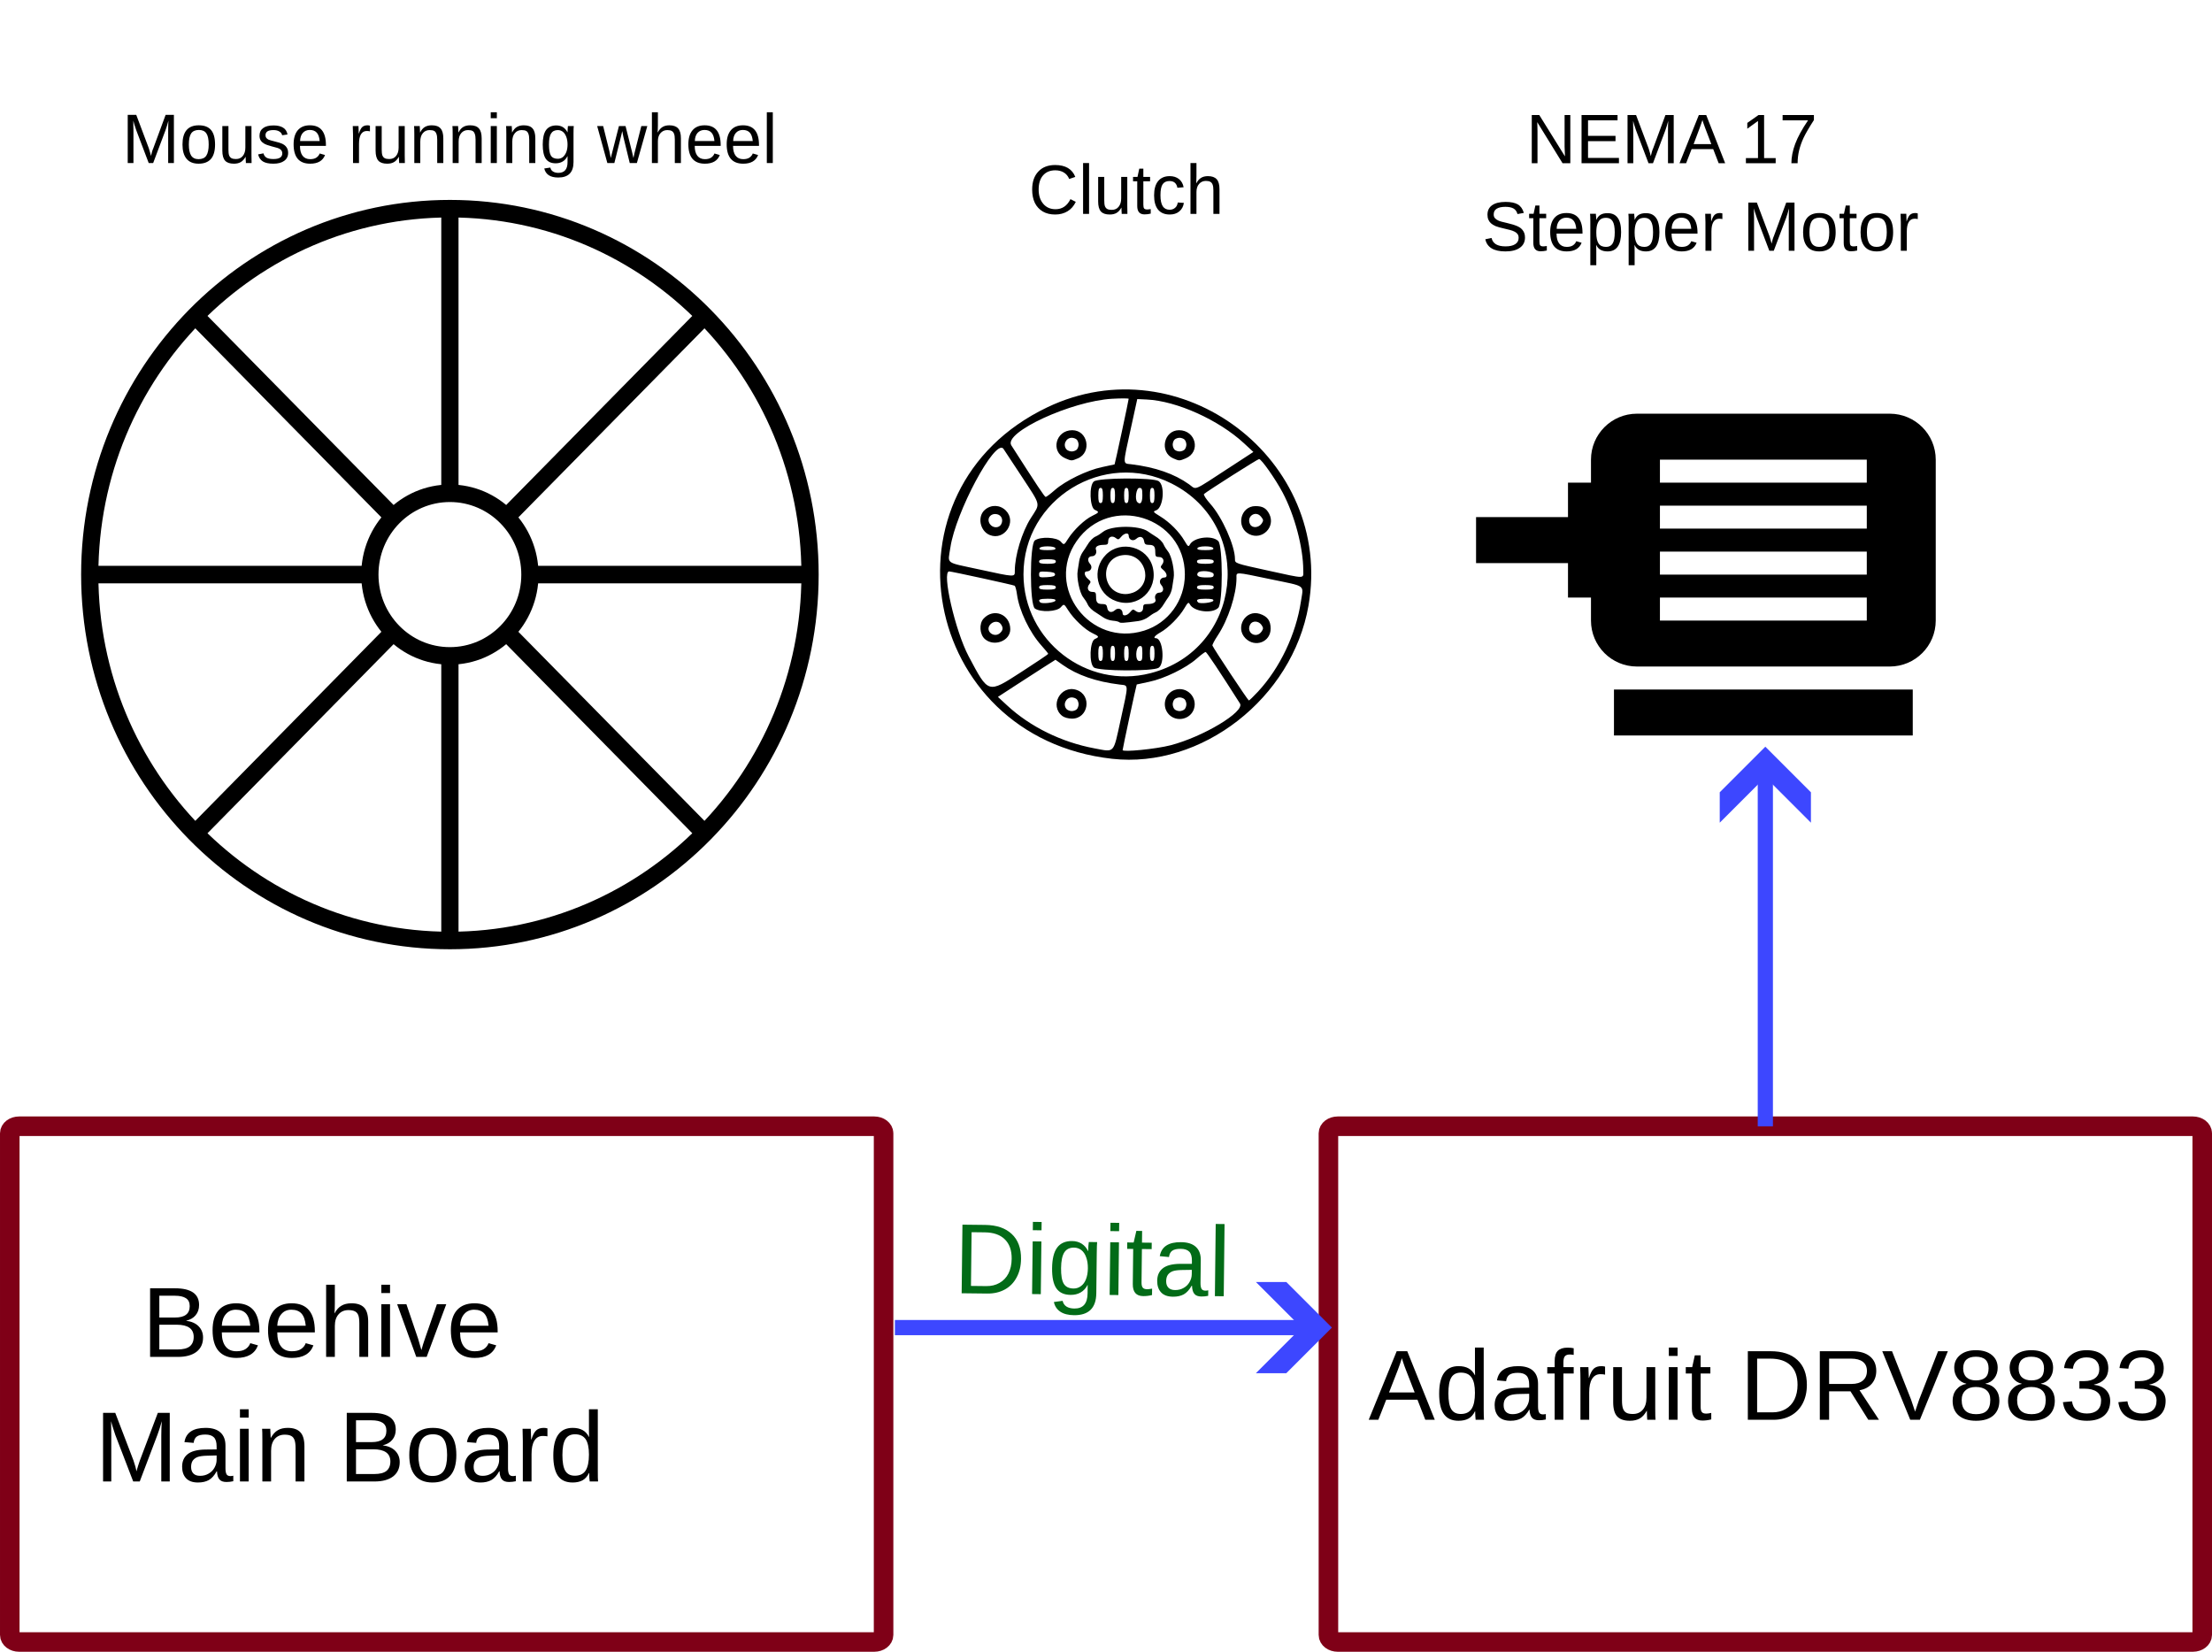
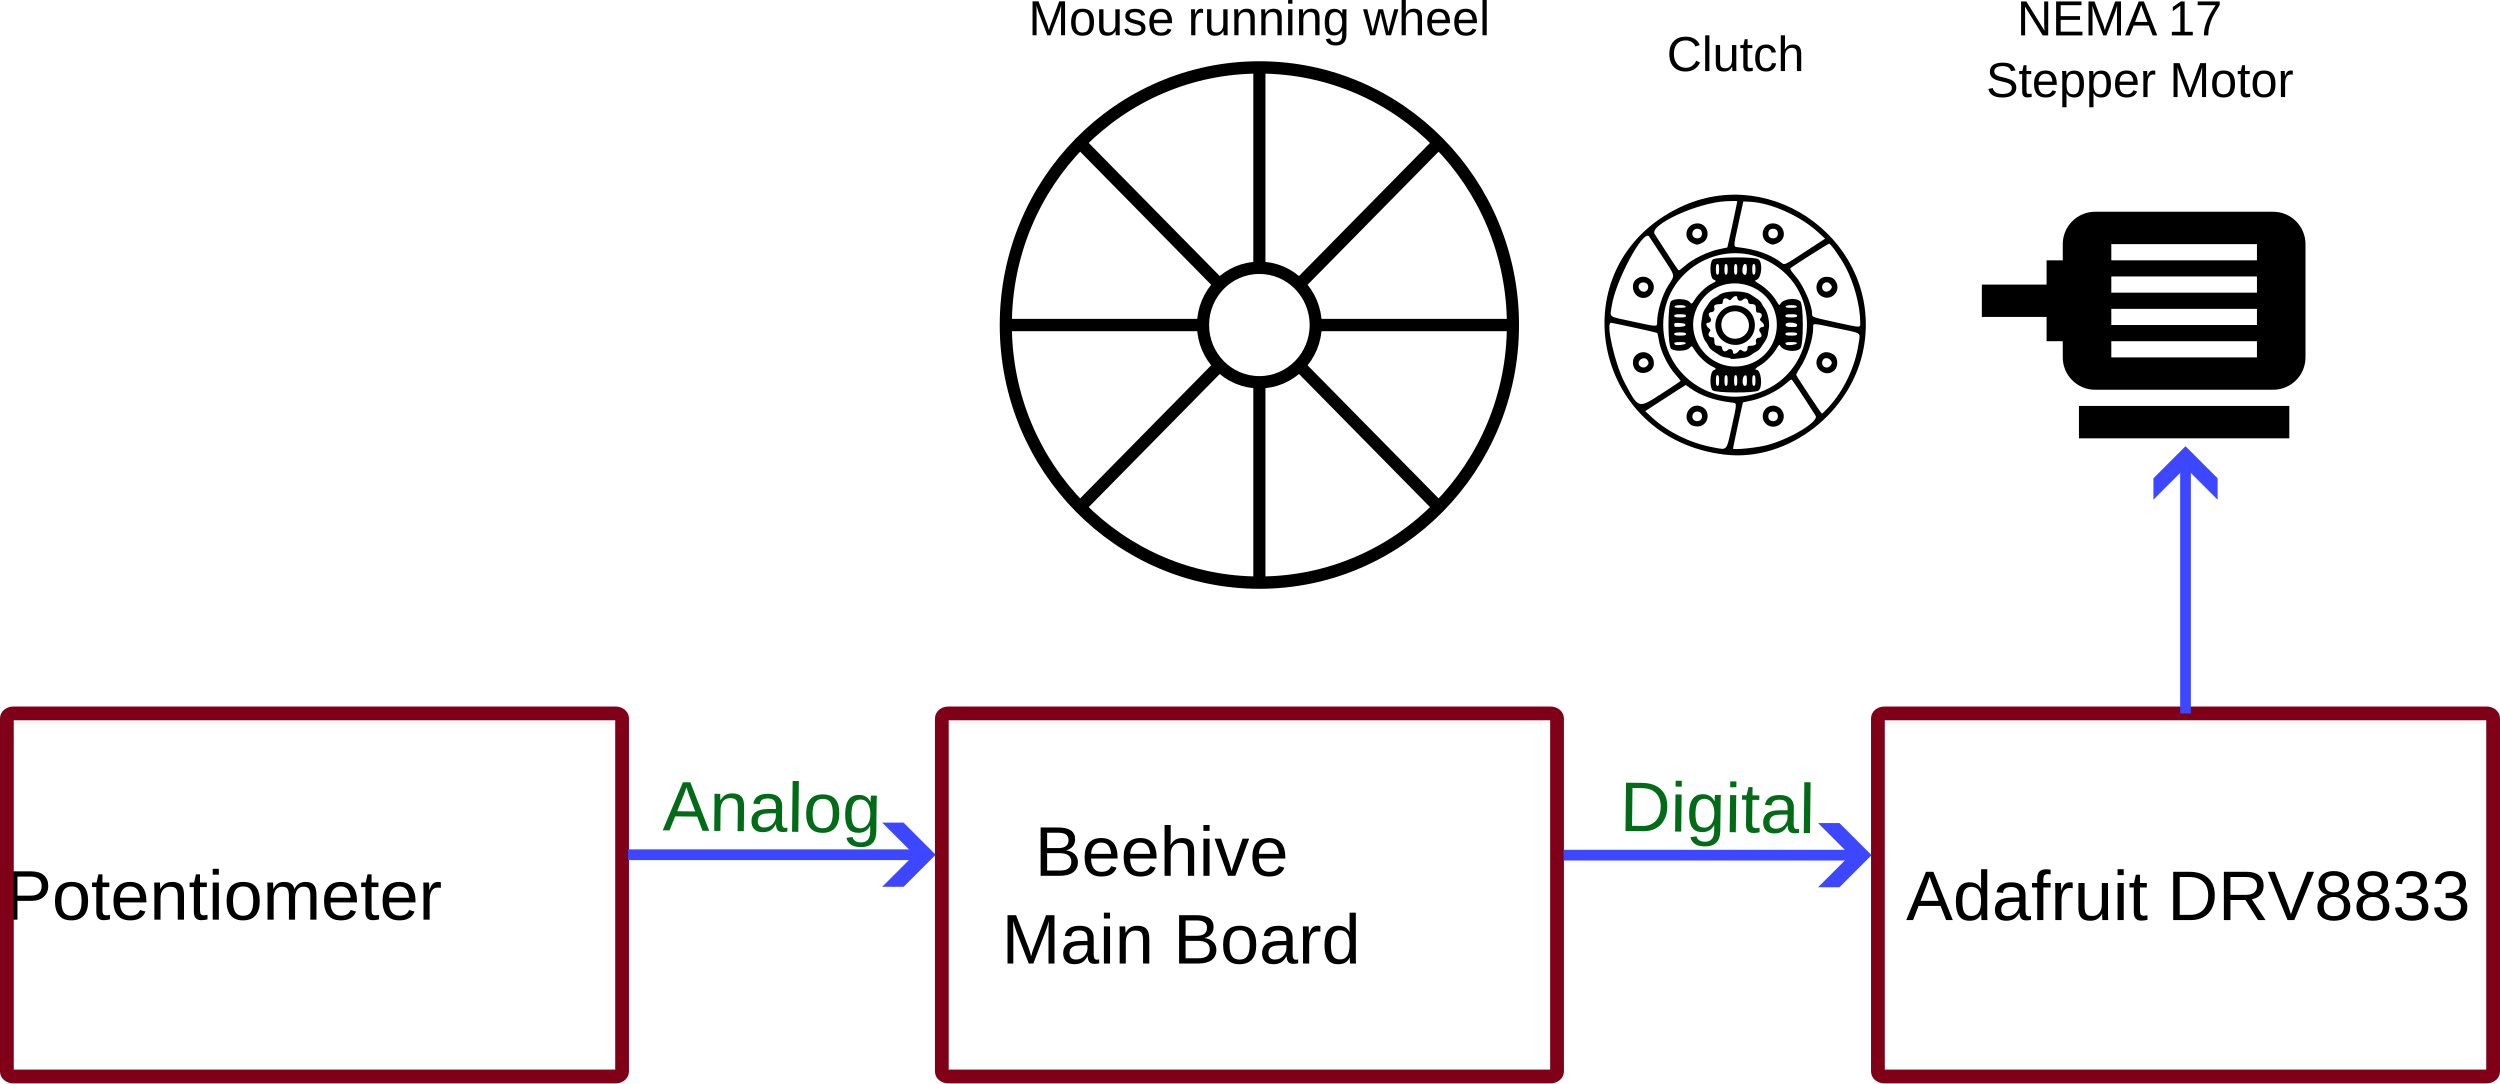
- <svg xmlns="http://www.w3.org/2000/svg" width="269.544mm" height="201.267mm" viewBox="0 0 269.544 201.267" version="1.1" id="svg4129" xml:space="preserve">
+ <svg xmlns="http://www.w3.org/2000/svg" width="432.69mm" height="187.508mm" viewBox="0 0 432.69 187.508" version="1.1" id="svg4129" xml:space="preserve">
  <defs id="defs4126">
    <marker style="overflow:visible" id="marker314-5" refX="0" refY="0" orient="auto-start-reverse" markerWidth="1" markerHeight="1" viewBox="0 0 1 1" preserveAspectRatio="xMidYMid">
      <path style="fill:context-stroke;fill-rule:evenodd;stroke:none" d="m 1,0 -3,3 h -2 l 3,-3 -3,-3 h 2 z" id="path314-3" />
    </marker>
    <marker style="overflow:visible" id="marker314-5-2" refX="0" refY="0" orient="auto-start-reverse" markerWidth="1" markerHeight="1" viewBox="0 0 1 1" preserveAspectRatio="xMidYMid">
      <path style="fill:context-stroke;fill-rule:evenodd;stroke:none" d="m 1,0 -3,3 h -2 l 3,-3 -3,-3 h 2 z" id="path314-3-8" />
    </marker>
    <marker id="arrowhead" markerWidth="10" markerHeight="7" refX="9" refY="3.5" orient="auto">
-       <polygon points="0,0 10,3.5 0,7 " fill="#000000" id="polygon28828" />
+       <polygon points="10,3.5 0,7 0,0 " fill="#000000" id="polygon28828" />
+     </marker>
+     <marker style="overflow:visible" id="marker314-5-2-9" refX="0" refY="0" orient="auto-start-reverse" markerWidth="1" markerHeight="1" viewBox="0 0 1 1" preserveAspectRatio="xMidYMid">
+       <path style="fill:context-stroke;fill-rule:evenodd;stroke:none" d="m 1,0 -3,3 h -2 l 3,-3 -3,-3 h 2 z" id="path314-3-8-1" />
    </marker>
  </defs>
-   <g id="layer1" transform="translate(195.0449,101.4664)">
-     <text class="cls-2" id="text298-5-3-7-2-7-9" x="-78.213" y="57.003" style="font-style:normal;font-variant:normal;font-weight:normal;font-stretch:normal;font-size:12.144px;font-family:Arial;-inkscape-font-specification:'Arial, Normal';font-variant-ligatures:normal;font-variant-caps:normal;font-variant-numeric:normal;font-variant-east-asian:normal;fill:#026b17;fill-opacity:1;stroke-width:0.265" transform="rotate(0.6557312)">
-       <tspan id="tspan13941" x="-78.213" y="57.003">
-         <tspan x="-78.213" y="57.003" id="tspan298-0-6-9-3-5-2" style="font-style:normal;font-variant:normal;font-weight:normal;font-stretch:normal;font-size:12.144px;font-family:Arial;-inkscape-font-specification:'Arial, Normal';font-variant-ligatures:normal;font-variant-caps:normal;font-variant-numeric:normal;font-variant-east-asian:normal;fill:#026b17;fill-opacity:1;stroke-width:0.265">Digital</tspan>
+   <g id="layer1" transform="translate(358.1904,87.70805)">
+     <text class="cls-2" id="text298-5-3-7-2-7-9" x="-77.211" y="56.992" style="font-style:normal;font-variant:normal;font-weight:normal;font-stretch:normal;font-size:12.144px;font-family:Arial;-inkscape-font-specification:'Arial, Normal';font-variant-ligatures:normal;font-variant-caps:normal;font-variant-numeric:normal;font-variant-east-asian:normal;fill:#026b17;fill-opacity:1;stroke-width:0.265" transform="rotate(0.6557312)">
+       <tspan id="tspan13941" x="-77.211" y="56.992">
+         <tspan x="-77.211" y="56.992" id="tspan298-0-6-9-3-5-2" style="font-style:normal;font-variant:normal;font-weight:normal;font-stretch:normal;font-size:12.144px;font-family:Arial;-inkscape-font-specification:'Arial, Normal';font-variant-ligatures:normal;font-variant-caps:normal;font-variant-numeric:normal;font-variant-east-asian:normal;fill:#026b17;fill-opacity:1;stroke-width:0.265">Digital</tspan>
      </tspan>
-       <tspan id="tspan13943" x="-78.213" y="72.184" />
+       <tspan id="tspan13943" x="-77.211" y="72.172" />
    </text>
-     <g id="g29888" transform="translate(-281.9377,-111.1954)">
+     <text class="cls-2" id="text298-5-3-7-2-7-9-7" x="-242.862" y="58.781" style="font-style:normal;font-variant:normal;font-weight:normal;font-stretch:normal;font-size:12.144px;font-family:Arial;-inkscape-font-specification:'Arial, Normal';font-variant-ligatures:normal;font-variant-caps:normal;font-variant-numeric:normal;font-variant-east-asian:normal;fill:#026b17;fill-opacity:1;stroke-width:0.265" transform="rotate(0.6557312)">
+       <tspan id="tspan13943-3" x="-242.862" y="58.781">
+         <tspan x="-242.862" y="58.781" id="tspan298-0-6-9-3-5-2-9" style="font-style:normal;font-variant:normal;font-weight:normal;font-stretch:normal;font-size:12.144px;font-family:Arial;-inkscape-font-specification:'Arial, Normal';font-variant-ligatures:normal;font-variant-caps:normal;font-variant-numeric:normal;font-variant-east-asian:normal;fill:#026b17;fill-opacity:1;stroke-width:0.265">Analog</tspan>
+       </tspan>
+     </text>
+     <g id="g29888" transform="translate(-283.2663,-111.1954)">
      <text class="cls-2" id="text296-3" x="141.311" y="175.068" style="font-style:normal;font-variant:normal;font-weight:normal;font-stretch:normal;font-size:12.144px;font-family:Arial;-inkscape-font-specification:'Arial, Normal';font-variant-ligatures:normal;font-variant-caps:normal;font-variant-numeric:normal;font-variant-east-asian:normal;text-align:center;text-anchor:middle;stroke-width:0.265">
        <tspan id="tspan314" x="141.311" y="175.068" style="font-style:normal;font-variant:normal;font-weight:normal;font-stretch:normal;font-size:12.144px;font-family:Arial;-inkscape-font-specification:'Arial, Normal';font-variant-ligatures:normal;font-variant-caps:normal;font-variant-numeric:normal;font-variant-east-asian:normal;text-align:center;text-anchor:middle;stroke-width:0.265">Beehive</tspan>
        <tspan x="141.311" y="190.248" style="font-style:normal;font-variant:normal;font-weight:normal;font-stretch:normal;font-size:12.144px;font-family:Arial;-inkscape-font-specification:'Arial, Normal';font-variant-ligatures:normal;font-variant-caps:normal;font-variant-numeric:normal;font-variant-east-asian:normal;text-align:center;text-anchor:middle;stroke-width:0.265" id="tspan30664">Main Board</tspan>
      </text>
      <rect class="cls-28" x="88.084" y="146.96" width="106.478" height="62.845" rx="1.135" ry="0.858" id="rect304" style="fill:none;stroke:#7f0017;stroke-width:2.381;stroke-miterlimit:10;stroke-dasharray:none" />
+     </g>
+     <g id="g29888-3" transform="translate(-441.3896,-108.7399)">
+       <g id="g495" transform="translate(-4.233333,5.134776)">
+         <text class="cls-2" id="text296-3-6" x="141.311" y="175.068" style="font-style:normal;font-variant:normal;font-weight:normal;font-stretch:normal;font-size:12.144px;font-family:Arial;-inkscape-font-specification:'Arial, Normal';font-variant-ligatures:normal;font-variant-caps:normal;font-variant-numeric:normal;font-variant-east-asian:normal;text-align:center;text-anchor:middle;stroke-width:0.265">
+           <tspan x="141.311" y="175.068" style="font-style:normal;font-variant:normal;font-weight:normal;font-stretch:normal;font-size:12.144px;font-family:Arial;-inkscape-font-specification:'Arial, Normal';font-variant-ligatures:normal;font-variant-caps:normal;font-variant-numeric:normal;font-variant-east-asian:normal;text-align:center;text-anchor:middle;stroke-width:0.265" id="tspan30664-5">Potentiometer</tspan>
+         </text>
+         <rect class="cls-28" x="88.623" y="139.37" width="106.478" height="62.845" rx="1.135" ry="0.858" id="rect304-3" style="fill:none;stroke:#7f0017;stroke-width:2.381;stroke-miterlimit:10;stroke-dasharray:none" />
+       </g>
    </g>
    <g id="g14324" transform="matrix(0.2645833,0,0,0.2645833,-469.2152,-112.1598)">
      <text class="cls-2" id="text296-3-7-6" x="1666.507" y="694.275" style="font-style:normal;font-variant:normal;font-weight:normal;font-stretch:normal;font-size:45.9px;font-family:Arial;-inkscape-font-specification:'Arial, Normal';font-variant-ligatures:normal;font-variant-caps:normal;font-variant-numeric:normal;font-variant-east-asian:normal">
        <tspan id="tspan314-6-7" x="1666.507" y="694.275">Adafruit DRV8833</tspan>
      </text>
      <rect class="cls-28" x="1648.048" y="559.084" width="402.436" height="237.525" rx="4.289" ry="3.243" id="rect304-0-3" style="fill:none;stroke:#7f0017;stroke-width:9;stroke-miterlimit:10;stroke-dasharray:none" />
    </g>
    <path style="fill:#3f49ff;fill-opacity:1;stroke:#3d47ff;stroke-width:1.852;stroke-dasharray:none;stroke-opacity:1;marker-start:url(#marker314-5)" d="m 20.07,-8.63 v 44.403 0" id="path326-5" />
-     <path style="fill:#3f49ff;fill-opacity:1;stroke:#3d47ff;stroke-width:1.852;stroke-dasharray:none;stroke-opacity:1;marker-start:url(#marker314-5-2)" d="m -34.598,60.3 h -51.4 v 0" id="path326-5-9" />
+     <path style="fill:#3f49ff;fill-opacity:1;stroke:#3d47ff;stroke-width:1.852;stroke-dasharray:none;stroke-opacity:1;marker-start:url(#marker314-5-2)" d="m -36.12,60.3 h -51.4 v 0" id="path326-5-9" />
+     <path style="fill:#3f49ff;fill-opacity:1;stroke:#3d47ff;stroke-width:1.852;stroke-dasharray:none;stroke-opacity:1;marker-start:url(#marker314-5-2-9)" d="m -198.1,60.225 h -51.4 v 0" id="path326-5-9-2" />
    <text x="-58.26" y="-74.811" text-anchor="middle" font-family="Arial, sans-serif" font-size="8.284px" fill="#000000" id="text28824" style="font-style:normal;font-variant:normal;font-weight:normal;font-stretch:normal;font-size:8.467px;font-family:Arial;-inkscape-font-specification:'Arial, Normal';font-variant-ligatures:normal;font-variant-caps:normal;font-variant-numeric:normal;font-variant-east-asian:normal;stroke-width:0.265" transform="scale(0.992124,1.007939)">Clutch</text>
    <text x="18.15" y="-80.932" text-anchor="middle" font-family="Arial, sans-serif" font-size="8.284px" fill="#000000" id="text28826" style="font-style:normal;font-variant:normal;font-weight:normal;font-stretch:normal;font-size:8.467px;font-family:Arial;-inkscape-font-specification:'Arial, Normal';font-variant-ligatures:normal;font-variant-caps:normal;font-variant-numeric:normal;font-variant-east-asian:normal;stroke-width:0.265" transform="scale(0.992124,1.007939)">
      <tspan id="tspan3" x="18.15" y="-80.932">NEMA 17 </tspan>
      <tspan id="tspan4" x="18.15" y="-70.349">Stepper Motor</tspan>
    </text>
    <text x="-141.352" y="-80.957" text-anchor="middle" font-family="Arial, sans-serif" font-size="8.284px" fill="#000000" id="text28826-7" style="font-style:normal;font-variant:normal;font-weight:normal;font-stretch:normal;font-size:8.467px;font-family:Arial;-inkscape-font-specification:'Arial, Normal';font-variant-ligatures:normal;font-variant-caps:normal;font-variant-numeric:normal;font-variant-east-asian:normal;stroke-width:0.265" transform="scale(0.992124,1.007939)">Mouse running wheel</text>
    <g style="fill:none;stroke-width:0.431;stroke-dasharray:none" id="g28535" transform="matrix(4.876246,0,0,4.953973,-198.738,-103.6674)">
      <path d="M 12,12.577 V 5.577 m 1.414,7.586 4.95,-4.95 M 14,14.577 h 7 m -7.586,1.414 4.95,4.95 M 12,16.577 v 7 m -1.414,-7.586 -4.95,4.95 M 10,14.577 H 3 m 7.586,-1.414 L 5.636,8.213 M 21,14.577 c 0,4.971 -4.029,9 -9,9 -4.971,0 -9,-4.029 -9,-9 0,-4.971 4.029,-9 9,-9 4.971,0 9,4.029 9,9 z m -7,0 c 0,1.105 -0.895,2 -2,2 -1.105,0 -2,-0.895 -2,-2 0,-1.105 0.895,-2 2,-2 1.105,0 2,0.895 2,2 z" stroke="#000000" stroke-width="4.508" stroke-linecap="round" stroke-linejoin="round" id="path28526" style="stroke-width:0.431;stroke-dasharray:none" />
    </g>
    <g id="g1" transform="matrix(-2.800717,0,0,2.800717,46.4365,-65.06193)">
      <path d="M 18,9.5 V 8 H 17 V 7 A 2,2 0 0 0 15,5 H 4 A 2,2 0 0 0 2,7 v 7 a 2,2 0 0 0 2,2 h 11 a 2,2 0 0 0 2,-2 v -1 h 1 v -1.5 h 4 v -2 z M 14,14 H 5 v -1 h 9 z m 0,-2 H 5 v -1 h 9 z m 0,-2 H 5 V 9 h 9 z M 14,8 H 5 V 7 h 9 z M 3,17 h 13 v 2 H 3 Z" id="path1" />
      <rect width="24" height="24" fill="none" id="rect1" x="0" y="0" />
    </g>
    <path style="fill:#000000;stroke-width:0.699" d="m -59.542,-9.01 c -23.341,-2.621 -28.893,-32.791 -7.881,-42.828 16.25,-7.763 34.906,6.399 31.826,24.16 -1.955,11.274 -13.014,19.895 -23.945,18.668 z m 1.045,-4.7 c 0.995,-4.537 1.001,-4.209 -0.073,-4.339 -2.912,-0.354 -5.229,-1.156 -7.022,-2.431 l -0.837,-0.595 -1.413,0.899 c -0.777,0.495 -2.355,1.513 -3.507,2.263 l -2.094,1.364 1.135,1.05 c 2.803,2.595 6.634,4.476 10.639,5.222 2.491,0.464 2.263,0.711 3.172,-3.434 z m -7.099,-0.513 c -1.596,-1.24 -0.202,-3.817 1.722,-3.182 1.924,0.635 1.473,3.517 -0.549,3.506 -0.433,-0.002 -0.938,-0.142 -1.172,-0.324 z m 1.762,-0.819 c 0.122,-0.122 0.222,-0.397 0.222,-0.611 0,-0.214 -0.1,-0.488 -0.222,-0.611 -0.122,-0.122 -0.397,-0.222 -0.611,-0.222 -0.738,0 -1.129,0.924 -0.611,1.443 0.122,0.122 0.397,0.222 0.611,0.222 0.214,0 0.488,-0.1 0.611,-0.222 z m 11.415,4.39 c 3.99,-1.034 9.099,-4.107 8.47,-5.095 -2.534,-3.983 -4.059,-6.272 -4.185,-6.279 -0.085,-0.005 -0.585,0.37 -1.11,0.833 -1.291,1.139 -3.928,2.421 -5.765,2.802 -0.814,0.169 -1.498,0.317 -1.519,0.328 -0.044,0.024 -1.718,7.812 -1.718,7.992 0,0.277 4.09,-0.131 5.828,-0.582 z m -0.16,-3.731 c -0.945,-0.945 -0.561,-2.606 0.699,-3.022 1.434,-0.473 2.796,0.889 2.323,2.323 -0.416,1.261 -2.077,1.645 -3.022,0.699 z m 1.88,-0.659 c 0.122,-0.122 0.222,-0.397 0.222,-0.611 0,-0.214 -0.1,-0.488 -0.222,-0.611 -0.122,-0.122 -0.397,-0.222 -0.611,-0.222 -0.214,0 -0.488,0.1 -0.611,0.222 -0.122,0.122 -0.222,0.397 -0.222,0.611 0,0.214 0.1,0.488 0.222,0.611 0.122,0.122 0.397,0.222 0.611,0.222 0.214,0 0.488,-0.1 0.611,-0.222 z m 8.964,-2.166 c 2.662,-2.875 4.616,-6.986 5.215,-10.973 0.314,-2.089 0.727,-1.786 -3.69,-2.706 -4.455,-0.928 -4.163,-0.918 -4.163,-0.137 0,1.99 -1.01,5.071 -2.297,7.011 -0.383,0.576 -0.668,1.12 -0.633,1.208 0.152,0.39 4.33,6.689 4.436,6.69 0.065,4.27e-4 0.574,-0.491 1.131,-1.092 z m -1.541,-6.478 c -1.315,-1.315 0.007,-3.557 1.756,-2.979 0.927,0.306 1.31,0.832 1.31,1.798 0,1.63 -1.89,2.358 -3.067,1.181 z m 1.979,-0.855 c 0.213,-0.322 0.207,-0.439 -0.036,-0.786 -0.354,-0.506 -1.109,-0.534 -1.368,-0.05 -0.55,1.028 0.761,1.809 1.404,0.836 z m -29.344,4.987 c 1.83,-1.179 3.328,-2.187 3.328,-2.239 0,-0.052 -0.372,-0.509 -0.827,-1.015 -1.455,-1.618 -2.719,-4.265 -2.981,-6.242 -0.069,-0.522 -0.199,-0.994 -0.289,-1.049 -0.157,-0.097 -7.687,-1.741 -7.973,-1.741 -0.93,0 0.737,7.263 2.373,10.344 2.437,4.588 2.317,4.552 6.369,1.942 z m -4.385,-4.038 c -0.646,-0.555 -0.737,-1.864 -0.173,-2.487 1.224,-1.352 3.261,-0.545 3.261,1.292 0,1.409 -1.959,2.167 -3.088,1.196 z m 1.873,-0.769 c 0.354,-0.354 0.367,-0.644 0.049,-1.079 -0.307,-0.42 -1.021,-0.328 -1.354,0.176 -0.52,0.788 0.626,1.582 1.304,0.903 z m 18.279,4.928 c 11.196,-2.863 12.874,-17.947 2.573,-23.127 -8.228,-4.138 -18.049,1.903 -18.027,11.089 0.019,8.062 7.676,14.027 15.453,12.038 z m -6.877,-0.706 c -0.602,-0.488 -0.503,-3.19 0.127,-3.466 0.561,-0.246 0.531,-0.316 -0.322,-0.724 -0.913,-0.437 -2.254,-1.707 -2.931,-2.774 -0.513,-0.809 -0.513,-0.809 -0.906,-0.368 -0.486,0.545 -2.458,0.641 -3.155,0.153 -0.643,-0.45 -0.643,-7.854 0,-8.304 0.697,-0.488 2.669,-0.393 3.155,0.153 0.393,0.441 0.393,0.441 0.906,-0.368 0.677,-1.067 2.018,-2.337 2.931,-2.774 0.852,-0.408 0.883,-0.478 0.322,-0.724 -0.631,-0.277 -0.73,-2.978 -0.127,-3.466 0.566,-0.459 7.255,-0.489 7.902,-0.036 0.801,0.561 0.565,3.23 -0.315,3.556 -0.418,0.155 -0.395,0.188 0.51,0.745 1.151,0.708 2.297,1.862 2.94,2.958 0.422,0.72 0.499,0.775 0.657,0.473 0.473,-0.902 2.715,-1.184 3.464,-0.435 0.569,0.569 0.569,7.571 0,8.14 -0.749,0.749 -2.99,0.468 -3.464,-0.435 -0.158,-0.302 -0.237,-0.244 -0.669,0.492 -0.614,1.047 -1.945,2.389 -2.904,2.928 -0.691,0.388 -0.947,0.714 -0.562,0.714 0.843,0 1.132,3.044 0.342,3.597 -0.647,0.453 -7.337,0.423 -7.902,-0.036 z m 1.098,-1.711 c 0,-0.699 -0.068,-0.925 -0.278,-0.925 -0.21,0 -0.278,0.226 -0.278,0.925 0,0.699 0.068,0.925 0.278,0.925 0.21,0 0.278,-0.226 0.278,-0.925 z m 1.48,0 c 0,-0.699 -0.068,-0.925 -0.278,-0.925 -0.21,0 -0.278,0.226 -0.278,0.925 0,0.699 0.068,0.925 0.278,0.925 0.21,0 0.278,-0.226 0.278,-0.925 z m 1.665,0 c 0,-0.699 -0.068,-0.925 -0.278,-0.925 -0.21,0 -0.278,0.226 -0.278,0.925 0,0.699 0.068,0.925 0.278,0.925 0.21,0 0.278,-0.226 0.278,-0.925 z m 1.665,-0.014 c 0,-0.794 -0.05,-0.929 -0.324,-0.877 -0.524,0.1 -0.577,1.816 -0.056,1.816 0.334,0 0.38,-0.115 0.38,-0.939 z m 1.48,0.014 c 0,-0.699 -0.068,-0.925 -0.278,-0.925 -0.21,0 -0.278,0.226 -0.278,0.925 0,0.699 0.068,0.925 0.278,0.925 0.21,0 0.278,-0.226 0.278,-0.925 z m -1.268,-2.772 c 2.963,-0.925 4.968,-3.688 4.968,-6.848 0,-7.053 -9.13,-9.874 -13.182,-4.074 -3.919,5.609 1.624,12.979 8.214,10.922 z m -3.028,-1.031 c -0.073,-0.073 -0.431,-0.157 -0.796,-0.185 -0.365,-0.029 -0.878,-0.205 -1.14,-0.391 -0.262,-0.186 -0.623,-0.425 -0.803,-0.531 -0.578,-0.341 -0.955,-0.709 -1.123,-1.095 -0.09,-0.208 -0.331,-0.586 -0.535,-0.84 -0.433,-0.54 -0.821,-2.409 -0.669,-3.226 0.058,-0.311 0.14,-0.839 0.183,-1.173 0.043,-0.333 0.232,-0.823 0.42,-1.088 0.188,-0.265 0.428,-0.628 0.534,-0.808 0.341,-0.578 0.709,-0.955 1.095,-1.123 0.208,-0.09 0.594,-0.338 0.859,-0.552 0.977,-0.786 4.391,-0.815 5.473,-0.047 0.262,0.186 0.623,0.425 0.803,0.531 0.578,0.341 0.955,0.709 1.123,1.095 0.09,0.208 0.331,0.586 0.535,0.84 0.433,0.54 0.821,2.409 0.669,3.226 -0.058,0.311 -0.14,0.839 -0.183,1.173 -0.043,0.333 -0.232,0.823 -0.42,1.088 -0.188,0.265 -0.428,0.628 -0.534,0.808 -0.341,0.578 -0.709,0.955 -1.095,1.123 -0.208,0.09 -0.594,0.338 -0.859,0.552 -0.265,0.213 -0.806,0.431 -1.203,0.484 -1.786,0.238 -2.21,0.263 -2.335,0.139 z m 1.332,-1.232 c 0.28,-0.345 0.378,-0.372 0.622,-0.17 0.446,0.37 0.955,0.185 0.955,-0.348 0,-0.387 0.088,-0.459 0.555,-0.46 0.69,-6.99e-4 1.074,-0.234 0.943,-0.573 -0.156,-0.406 0.079,-0.814 0.47,-0.814 0.501,0 0.635,-0.502 0.249,-0.928 -0.354,-0.391 -0.126,-0.922 0.396,-0.922 0.394,0 0.301,-0.551 -0.155,-0.92 -0.345,-0.28 -0.372,-0.378 -0.17,-0.622 0.37,-0.446 0.185,-0.955 -0.348,-0.955 -0.392,0 -0.459,-0.085 -0.459,-0.585 0,-0.713 -0.163,-0.895 -0.803,-0.895 -0.374,0 -0.507,-0.103 -0.553,-0.428 -0.081,-0.57 -0.517,-0.71 -0.96,-0.309 -0.391,0.354 -0.922,0.126 -0.922,-0.396 0,-0.394 -0.551,-0.301 -0.92,0.155 -0.28,0.345 -0.378,0.372 -0.622,0.17 -0.446,-0.37 -0.955,-0.185 -0.955,0.348 0,0.387 -0.088,0.459 -0.555,0.46 -0.69,6.99e-4 -1.074,0.234 -0.943,0.573 0.156,0.406 -0.079,0.814 -0.47,0.814 -0.501,0 -0.635,0.502 -0.249,0.928 0.354,0.391 0.126,0.922 -0.396,0.922 -0.394,0 -0.301,0.551 0.155,0.92 0.345,0.28 0.372,0.378 0.17,0.622 -0.37,0.446 -0.185,0.955 0.348,0.955 0.392,0 0.459,0.085 0.459,0.585 0,0.713 0.163,0.895 0.803,0.895 0.374,0 0.507,0.103 0.553,0.428 0.081,0.57 0.517,0.71 0.96,0.309 0.391,-0.354 0.922,-0.126 0.922,0.396 0,0.394 0.551,0.301 0.92,-0.155 z m -1.724,-1.34 c -2.381,-0.849 -3.029,-3.853 -1.221,-5.661 1.828,-1.828 5.067,-0.954 5.694,1.537 0.698,2.771 -1.802,5.076 -4.473,4.123 z m 2.301,-1.127 c 2.347,-1.214 1.187,-4.77 -1.458,-4.472 -2.918,0.329 -2.648,4.69 0.294,4.747 0.336,0.006 0.86,-0.117 1.164,-0.275 z m -9.683,1.073 c 0.055,-0.166 -0.213,-0.231 -0.957,-0.231 -0.965,0 -1.218,0.124 -0.901,0.44 0.217,0.217 1.776,0.041 1.858,-0.209 z m 19.24,0 c 0.055,-0.166 -0.213,-0.231 -0.957,-0.231 -0.965,0 -1.218,0.124 -0.901,0.44 0.217,0.217 1.776,0.041 1.858,-0.209 z m -19.195,-1.619 c 0,-0.213 -0.236,-0.278 -1.018,-0.278 -0.781,0 -1.018,0.064 -1.018,0.278 0,0.213 0.236,0.278 1.018,0.278 0.781,0 1.018,-0.064 1.018,-0.278 z m 19.24,0 c 0,-0.213 -0.236,-0.278 -1.018,-0.278 -0.781,0 -1.018,0.064 -1.018,0.278 0,0.213 0.236,0.278 1.018,0.278 0.781,0 1.018,-0.064 1.018,-0.278 z m -19.333,-1.573 c 0,-0.204 -0.256,-0.292 -0.971,-0.333 -0.882,-0.051 -0.971,-0.02 -0.971,0.333 0,0.353 0.09,0.384 0.971,0.333 0.715,-0.041 0.971,-0.129 0.971,-0.333 z m 19.333,0 c 0,-0.408 -1.705,-0.57 -1.943,-0.185 -0.225,0.364 0.129,0.555 1.028,0.555 0.791,0 0.914,-0.05 0.914,-0.37 z m -19.24,-1.573 c 0,-0.213 -0.236,-0.278 -1.018,-0.278 -0.781,0 -1.018,0.064 -1.018,0.278 0,0.213 0.236,0.278 1.018,0.278 0.781,0 1.018,-0.064 1.018,-0.278 z m 19.24,0 c 0,-0.213 -0.236,-0.278 -1.018,-0.278 -0.781,0 -1.018,0.064 -1.018,0.278 0,0.213 0.236,0.278 1.018,0.278 0.781,0 1.018,-0.064 1.018,-0.278 z m -19.287,-1.619 c -0.047,-0.142 -0.42,-0.231 -0.971,-0.231 -0.551,0 -0.924,0.089 -0.971,0.231 -0.056,0.167 0.215,0.231 0.971,0.231 0.756,0 1.027,-0.064 0.971,-0.231 z m 19.24,0 c -0.047,-0.142 -0.42,-0.231 -0.971,-0.231 -0.551,0 -0.924,0.089 -0.971,0.231 -0.056,0.167 0.215,0.231 0.971,0.231 0.756,0 1.027,-0.064 0.971,-0.231 z m -13.459,-6.429 c 0,-0.699 -0.068,-0.925 -0.278,-0.925 -0.21,0 -0.278,0.226 -0.278,0.925 0,0.699 0.068,0.925 0.278,0.925 0.21,0 0.278,-0.226 0.278,-0.925 z m 1.48,0 c 0,-0.699 -0.068,-0.925 -0.278,-0.925 -0.21,0 -0.278,0.226 -0.278,0.925 0,0.699 0.068,0.925 0.278,0.925 0.21,0 0.278,-0.226 0.278,-0.925 z m 1.665,0 c 0,-0.699 -0.068,-0.925 -0.278,-0.925 -0.21,0 -0.278,0.226 -0.278,0.925 0,0.699 0.068,0.925 0.278,0.925 0.21,0 0.278,-0.226 0.278,-0.925 z m 1.665,0 c 0,-0.802 -0.049,-0.925 -0.37,-0.925 -0.372,0 -0.572,1.401 -0.247,1.727 0.381,0.381 0.617,0.074 0.617,-0.802 z m 1.48,0 c 0,-0.699 -0.068,-0.925 -0.278,-0.925 -0.21,0 -0.278,0.226 -0.278,0.925 0,0.699 0.068,0.925 0.278,0.925 0.21,0 0.278,-0.226 0.278,-0.925 z m 18.129,9.111 c -0.004,-2.762 -1.054,-6.719 -2.512,-9.466 -0.879,-1.655 -2.588,-4.086 -2.872,-4.086 -0.163,0 -6.371,3.943 -6.711,4.263 -0.092,0.087 0.25,0.619 0.784,1.217 1.43,1.605 2.988,5.098 2.988,6.7 0,0.533 -0.015,0.528 4.03,1.412 4.679,1.023 4.296,1.026 4.294,-0.04 z m -6.588,-4.402 c -1.656,-0.838 -1.083,-3.415 0.76,-3.415 0.877,0 1.318,0.25 1.682,0.953 0.814,1.573 -0.861,3.262 -2.441,2.462 z m 1.532,-1.307 c 0.225,-0.342 0.215,-0.442 -0.087,-0.814 -0.671,-0.829 -1.835,-0.014 -1.329,0.93 0.265,0.495 1.055,0.43 1.416,-0.116 z m -30.093,5.771 c 0,-1.85 0.866,-4.71 1.938,-6.399 1.198,-1.887 1.301,-1.412 -1.11,-5.104 -1.19,-1.822 -2.198,-3.35 -2.239,-3.393 -1.049,-1.122 -5.801,7.771 -6.439,12.053 -0.311,2.088 -0.741,1.757 3.472,2.672 4.493,0.976 4.378,0.971 4.378,0.171 z m -3.053,-4.354 c -1.204,-0.493 -1.543,-2.26 -0.591,-3.079 0.762,-0.655 1.838,-0.615 2.548,0.094 1.373,1.373 -0.164,3.718 -1.957,2.984 z m 1.391,-1.312 c 0.277,-0.518 0.06,-1.08 -0.468,-1.213 -0.809,-0.203 -1.366,0.531 -0.904,1.191 0.356,0.508 1.106,0.519 1.372,0.022 z m 6.534,-4.165 c 1.291,-1.139 3.928,-2.421 5.765,-2.802 0.814,-0.169 1.498,-0.317 1.519,-0.328 0.044,-0.024 1.718,-7.812 1.718,-7.992 0,-0.064 -0.895,-0.067 -1.989,-0.007 -4.984,0.273 -13.31,4.116 -12.309,5.68 3.147,4.917 4.055,6.281 4.185,6.286 0.085,0.003 0.585,-0.373 1.11,-0.837 z m 1.272,-3.876 c -1.827,-0.794 -1.172,-3.421 0.854,-3.421 1.895,0 2.423,2.706 0.67,3.438 -0.755,0.315 -0.76,0.315 -1.524,-0.017 z m 1.404,-1.053 c 0.122,-0.122 0.222,-0.397 0.222,-0.611 0,-0.214 -0.1,-0.488 -0.222,-0.611 -0.122,-0.122 -0.397,-0.222 -0.611,-0.222 -0.738,0 -1.129,0.924 -0.611,1.443 0.122,0.122 0.397,0.222 0.611,0.222 0.214,0 0.488,-0.1 0.611,-0.222 z m 18.701,2.122 2.821,-1.838 -1.134,-1.05 c -3.089,-2.86 -8.216,-5.168 -11.861,-5.341 l -1.154,-0.055 -0.79,3.608 c -0.997,4.553 -1.003,4.209 0.067,4.339 2.915,0.354 5.229,1.156 7.027,2.435 0.974,0.693 0.318,0.967 5.023,-2.099 z m -6.948,-1.06 c -1.713,-0.745 -1.156,-3.43 0.711,-3.43 2.055,0 2.683,2.648 0.813,3.429 -0.776,0.324 -0.782,0.324 -1.524,0.001 z m 1.382,-1.062 c 0.122,-0.122 0.222,-0.397 0.222,-0.611 0,-0.214 -0.1,-0.488 -0.222,-0.611 -0.122,-0.122 -0.397,-0.222 -0.611,-0.222 -0.214,0 -0.488,0.1 -0.611,0.222 -0.122,0.122 -0.222,0.397 -0.222,0.611 0,0.214 0.1,0.488 0.222,0.611 0.122,0.122 0.397,0.222 0.611,0.222 0.214,0 0.488,-0.1 0.611,-0.222 z" id="path1-9" />
  </g>
</svg>
